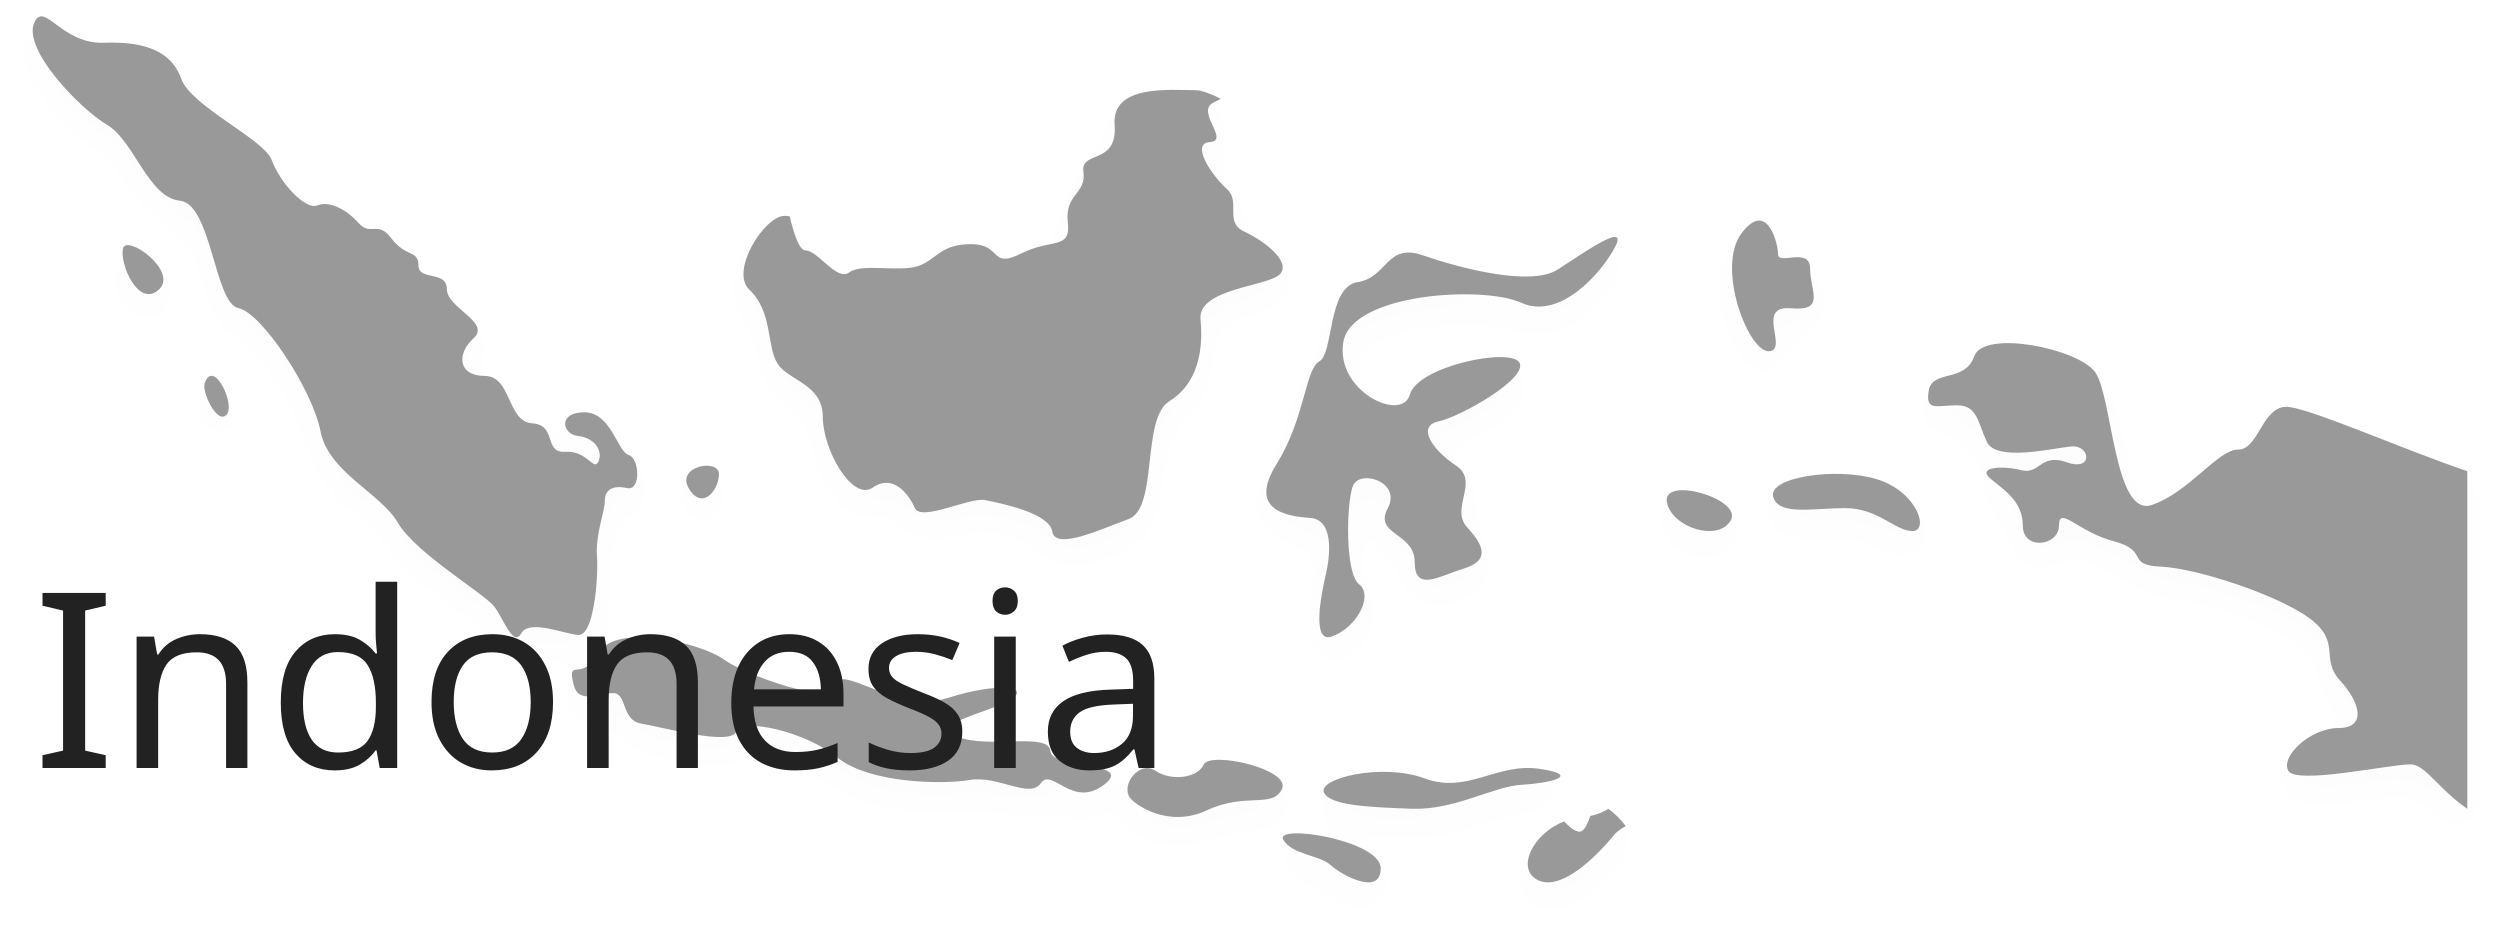
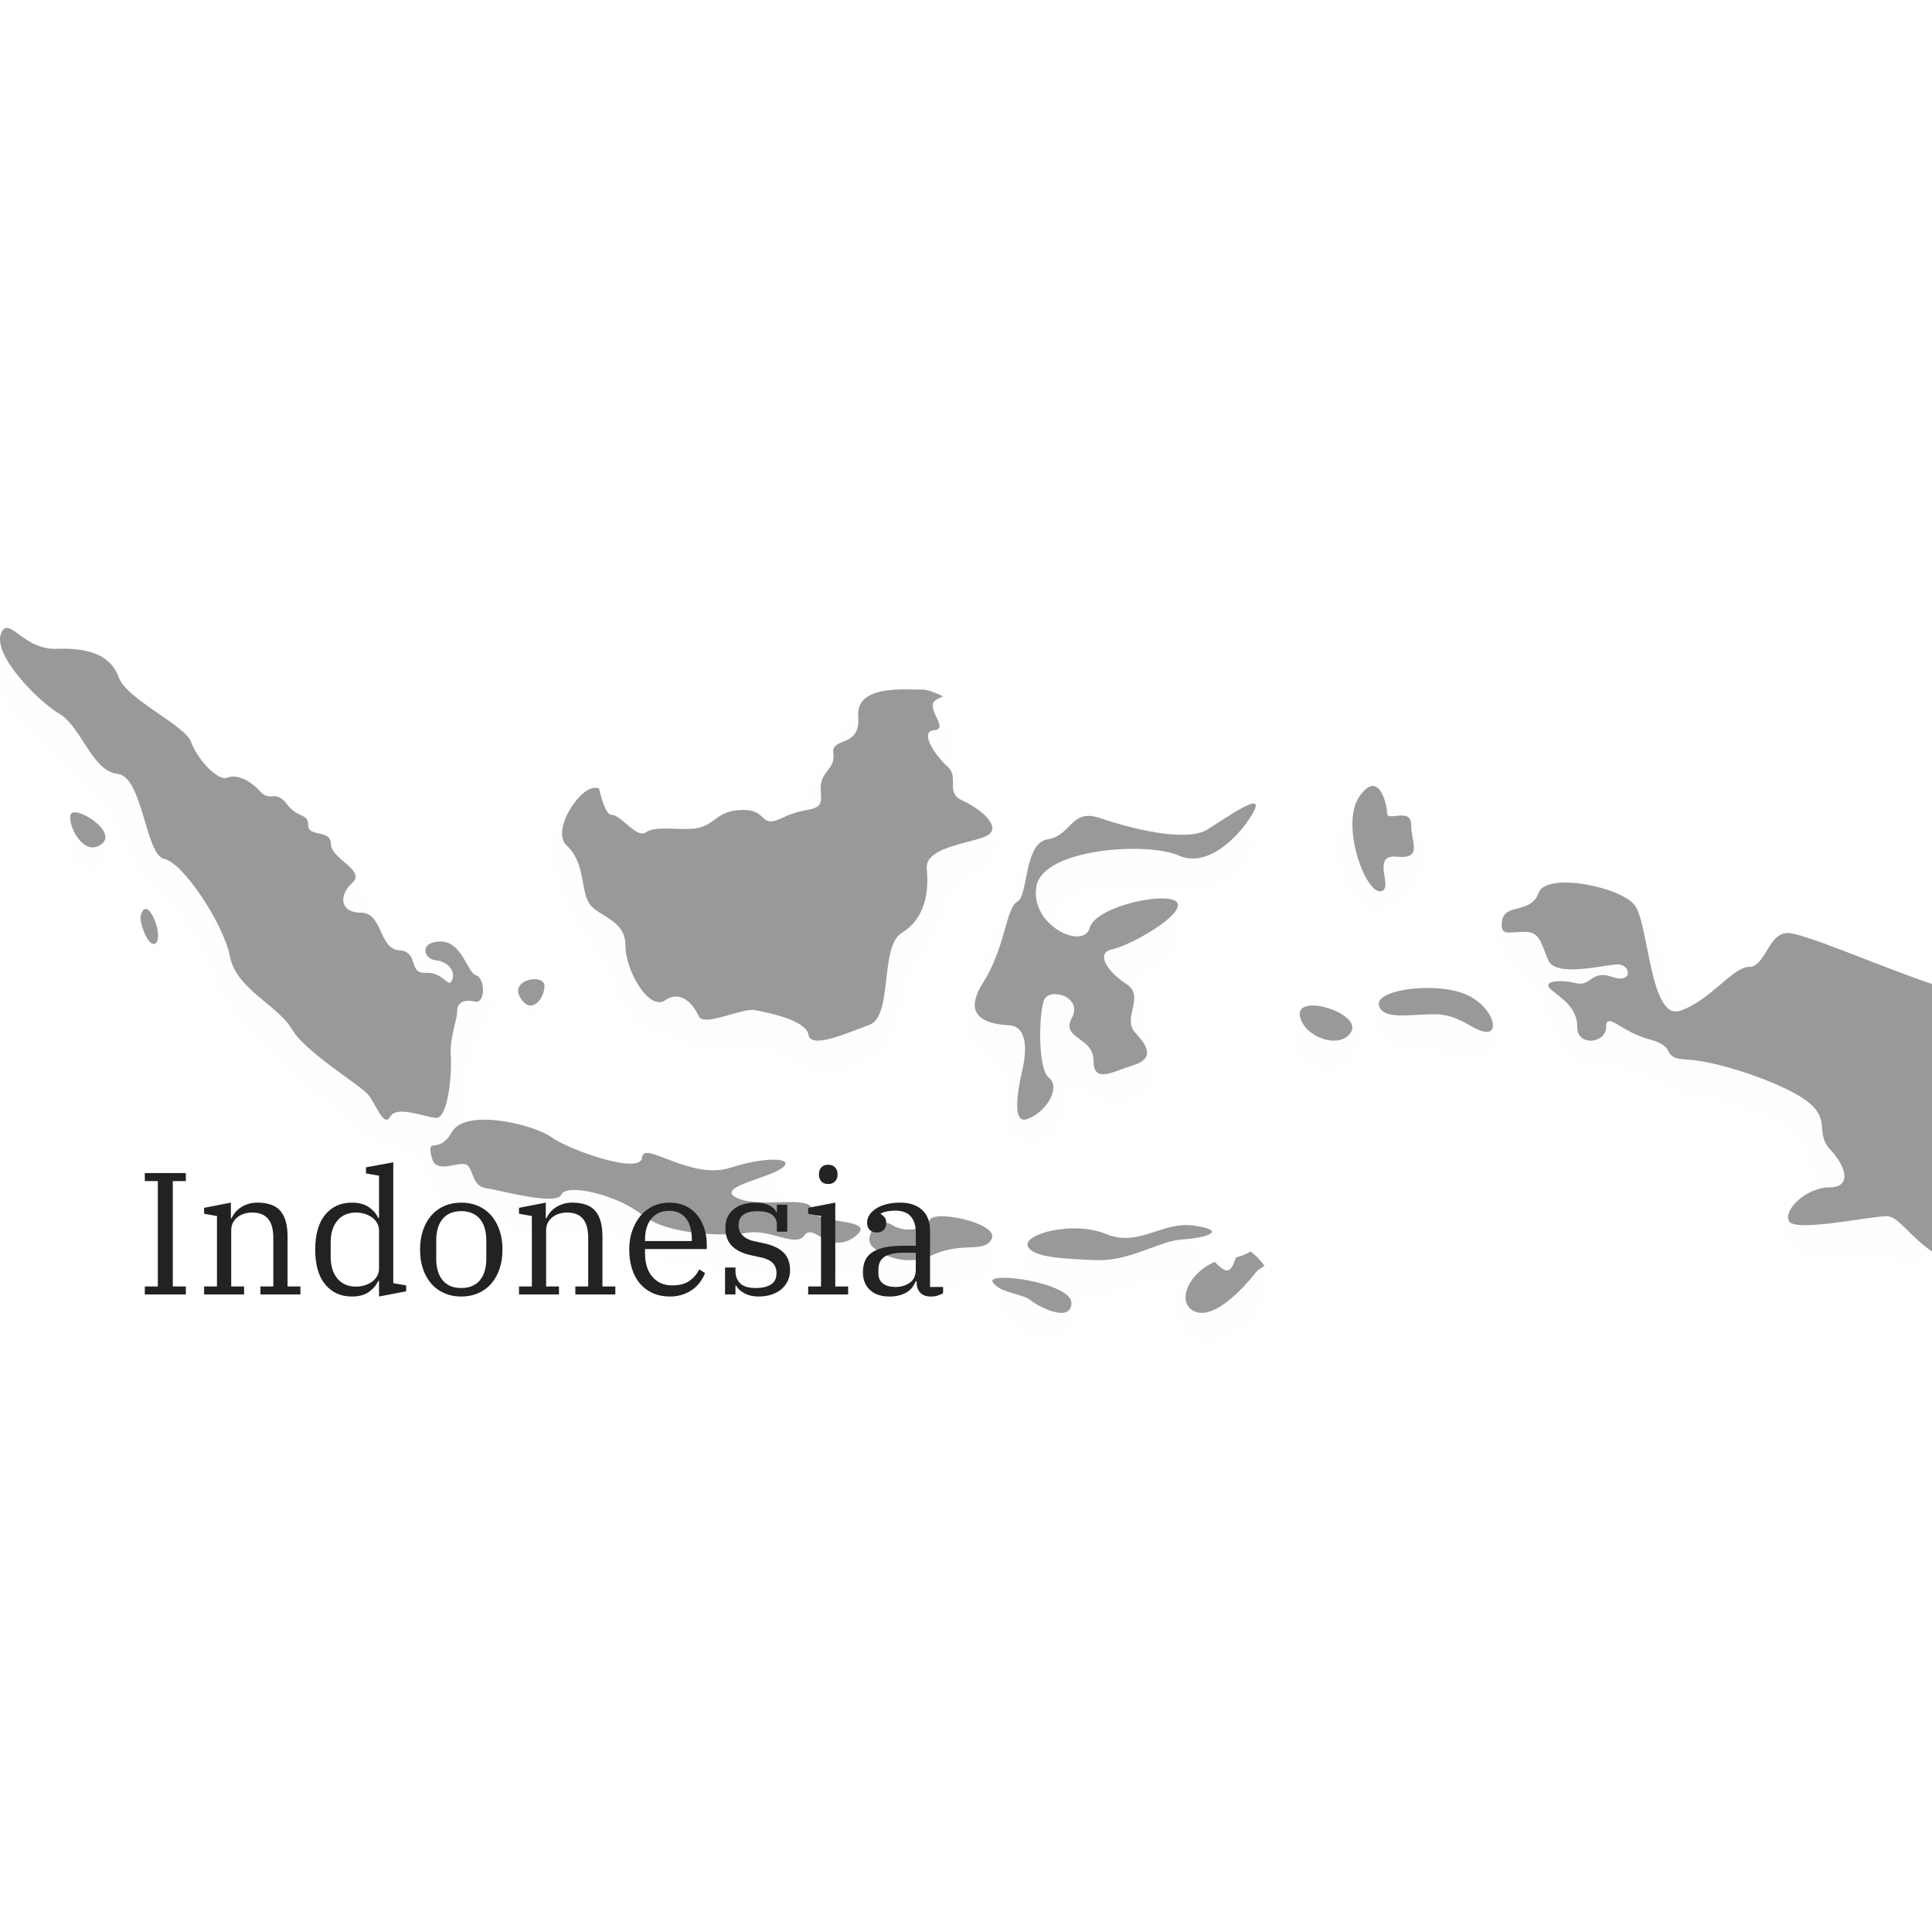
- <svg xmlns="http://www.w3.org/2000/svg" xmlns:xlink="http://www.w3.org/1999/xlink" width="306px" height="114px" viewBox="0 0 306 114" version="1.1">
+ <svg xmlns="http://www.w3.org/2000/svg" xmlns:xlink="http://www.w3.org/1999/xlink" width="200px" height="200px" viewBox="0 0 200 200" version="1.1">
  <defs>
-     <path d="M21.04,44.946 C20.706,45.949 22.548,49.983 23.716,48.777 C24.893,47.562 22.097,41.754 21.04,44.946 Z M84,56.032 C84,54.081 78.699,55.028 80.302,57.768 C81.946,60.573 84,57.977 84,56.032 Z M11.05,28.42 C10.629,30.289 12.92,35.704 15.426,33.468 C17.931,31.224 11.454,26.584 11.05,28.42 Z M156.331,61.388 C159.247,61.578 158.859,65.838 158.275,68.352 C157.688,70.87 156.511,76.847 159.053,75.899 C162.16,74.738 164.106,70.87 162.356,69.516 C160.604,68.162 160.803,59.639 161.578,57.516 C162.356,55.379 167.609,56.932 165.857,60.224 C164.106,63.519 169.16,63.119 169.16,66.808 C169.16,70.481 172.076,68.551 175.188,67.583 C178.303,66.615 177.722,64.864 175.581,62.546 C173.441,60.224 177.138,56.932 174.225,54.993 C171.306,53.063 169.359,50.157 172.079,49.575 C174.806,48.994 182.966,44.345 181.997,42.412 C181.025,40.471 169.553,42.798 168.578,46.28 C167.612,49.763 159.446,45.889 160.418,39.895 C161.393,33.892 177.525,32.924 182.191,35.053 C186.86,37.187 191.913,31.568 193.66,28.278 C195.413,24.98 189.972,28.86 186.663,30.989 C183.36,33.123 174.612,30.793 170.137,29.246 C165.665,27.702 165.862,31.956 162.165,32.535 C158.472,33.123 159.25,41.251 157.5,42.219 C155.747,43.192 155.747,49.189 152.252,54.806 C148.747,60.414 153.412,61.192 156.331,61.388 Z M69.069,66.053 C68.874,63.349 70.033,60.643 70.033,59.286 C70.033,57.94 71,57.359 72.738,57.741 C74.482,58.127 74.294,54.066 72.934,53.681 C71.581,53.301 70.81,48.464 67.516,48.464 C64.233,48.464 64.811,51.167 66.75,51.365 C68.687,51.555 69.838,53.105 69.262,54.457 C68.681,55.809 67.913,53.105 65.202,53.301 C62.489,53.488 64.233,50.005 61.14,49.815 C58.047,49.623 58.631,44.015 55.334,44.015 C52.045,44.015 51.858,41.311 53.984,39.382 C56.108,37.443 50.696,35.703 50.696,33.388 C50.696,31.062 47.217,32.422 47.217,30.484 C47.217,28.557 45.672,29.523 43.926,27.199 C42.19,24.881 41.414,27.007 39.866,25.272 C38.323,23.53 36.194,22.563 34.839,23.141 C33.487,23.728 30.388,20.628 29.229,17.536 C28.309,15.07 19.368,10.962 18.203,7.678 C17.046,4.393 13.951,3.036 8.731,3.232 C3.512,3.419 1.45,-1.879 0.215,0.718 C-1.327,4.011 5.828,11.35 9.117,13.286 C12.403,15.213 14.141,22.172 18.01,22.563 C21.886,22.949 22.263,35.125 25.166,35.703 C28.069,36.29 34.266,45.76 35.23,50.782 C36.197,55.812 42.573,58.325 44.708,61.998 C46.831,65.667 55.339,70.7 56.502,72.242 C57.658,73.786 58.824,77.266 59.796,75.523 C60.763,73.786 64.82,75.523 66.756,75.721 C68.684,75.92 69.259,68.762 69.069,66.053 Z M215.207,35.735 C219.519,36.128 217.553,33.597 217.553,30.88 C217.553,28.164 213.638,30.493 213.638,29.135 C213.638,27.774 212.267,22.338 209.128,26.606 C205.989,30.88 210.136,41.44 212.652,40.986 C214.819,40.593 210.89,35.345 215.207,35.735 Z M200.054,59.608 C200.814,62.638 206.323,64.332 207.846,61.692 C209.361,59.039 199.176,56.102 200.054,59.608 Z M184.425,92.103 C179.156,91.329 175.64,95.234 170.365,93.273 C165.095,91.329 157.207,93.312 158.064,95.033 C158.849,96.601 163.532,96.796 168.805,96.991 C174.077,97.181 178.763,94.245 182.279,94.056 C185.791,93.861 189.701,92.886 184.425,92.103 Z M225.678,56.642 C220.705,55.143 212.22,56.423 213.058,58.884 C213.82,61.128 217.835,60.194 221.86,60.194 C225.875,60.194 227.974,63 230.082,63 C232.185,63 230.657,58.133 225.678,56.642 Z M124.562,89.922 C124.373,87.559 116.829,89.726 113.164,88.153 C109.497,86.572 117.219,85.201 119.731,83.617 C122.24,82.042 118.185,81.456 112.006,83.43 C105.815,85.395 98.676,79.099 98.481,81.849 C98.291,84.607 87.272,80.668 84.573,78.703 C81.869,76.738 71.436,74.17 69.307,77.913 C67.186,81.661 65.349,78.305 66.223,81.851 C66.8,84.215 69.307,82.838 71.048,82.838 C72.787,82.838 72.014,86.188 74.52,86.575 C77.035,86.976 85.346,89.336 86.117,87.562 C86.887,85.796 94.618,87.562 98.481,90.713 C102.343,93.858 111.227,94.057 114.708,93.468 C118.182,92.88 122.048,95.829 123.399,93.861 C124.755,91.899 127.261,97.012 131.13,94.057 C134.992,91.108 124.758,92.282 124.562,89.922 Z M275.706,47.796 C272.825,47.995 272.437,53.03 269.94,53.03 C267.443,53.03 263.979,58.256 259.366,59.811 C254.75,61.358 254.558,46.454 252.442,43.547 C250.328,40.64 238.799,38.319 237.646,41.606 C236.491,44.904 232.483,43.158 232.064,45.869 C231.683,48.387 233.028,47.612 235.524,47.612 C238.019,47.612 238.019,49.542 239.177,52.062 C240.332,54.583 247.254,52.84 249.559,52.647 C251.864,52.454 252.247,55.741 248.981,54.583 C245.715,53.425 245.715,56.127 243.407,55.551 C241.102,54.966 238.019,55.159 239.557,56.519 C241.102,57.873 243.59,59.227 243.59,62.326 C243.59,65.423 248.02,64.844 248.02,62.326 C248.02,59.814 250.325,63.098 254.747,64.256 C259.171,65.423 256.097,67.163 260.516,67.361 C264.935,67.557 274.931,70.85 278.775,73.745 C282.63,76.652 279.927,78.587 282.43,81.304 C284.927,84.009 285.693,87.111 282.233,87.111 C278.775,87.111 275.125,90.591 276.083,92.334 C277.044,94.077 288.393,91.559 291.076,91.559 C292.842,91.559 294.614,94.715 298,97 L298,55.674 C289.684,52.851 278.077,47.64 275.706,47.796 Z M192.865,97 C192.248,97.39 191.53,97.688 190.664,97.872 C190.395,98.57 190.128,99.347 189.665,99.683 C189.103,100.094 188.135,99.268 187.449,98.54 C183.574,100.045 181.534,104.376 184.225,105.719 C186.812,107.007 190.58,103.583 192.735,101.171 C193.085,100.776 193.395,100.413 193.647,100.099 C193.795,99.915 194.035,99.723 194.325,99.528 C194.522,99.385 194.748,99.247 195,99.111 C194.374,98.294 193.572,97.49 192.865,97 Z M139.125,47.11 C142.562,44.993 143.324,40.949 142.941,37.111 C142.562,33.261 151.346,33.075 152.688,31.531 C154.027,29.995 150.772,27.496 148.291,26.34 C145.806,25.19 147.904,22.691 146.187,21.155 C144.467,19.622 141.604,15.575 144.089,15.392 C146.568,15.194 142.364,11.734 144.467,10.584 C144.751,10.425 145.08,10.262 145.425,10.092 C144.169,9.465 143.073,9.042 142.366,9.042 C139.316,9.042 132.053,8.276 132.428,13.267 C132.818,18.269 128.229,16.341 128.608,19.038 C128.991,21.732 126.314,21.732 126.697,25.19 C127.087,28.654 124.795,27.112 120.966,29.04 C117.146,30.956 118.675,27.882 114.854,27.882 C111.034,27.882 110.65,29.806 108.356,30.573 C106.059,31.337 101.479,30.19 99.95,31.337 C98.423,32.492 96.129,28.654 94.6,28.654 C93.822,28.654 93.145,26.548 92.665,24.488 C92.392,24.438 92.143,24.404 91.925,24.421 C89.446,24.618 85.33,31.217 87.721,33.459 C90.589,36.15 89.827,40.374 91.158,42.494 C92.499,44.61 96.712,44.988 96.712,49.032 C96.712,53.067 100.334,59.408 102.821,57.681 C105.303,55.953 107.213,58.453 107.978,60.175 C108.743,61.908 114.664,58.83 116.58,59.214 C118.487,59.603 124.406,60.758 124.798,63.06 C125.176,65.369 130.526,62.863 134.156,61.525 C137.784,60.175 135.68,49.215 139.125,47.11 Z M153.087,100.813 C154.239,102.65 157.503,102.65 158.852,103.876 C160.198,105.096 165,107.748 165,104.285 C165,100.813 151.808,98.771 153.087,100.813 Z M143.332,91.583 C142.574,93.265 139.313,93.637 137.399,92.327 C135.484,91.03 133.111,94.098 134.337,95.686 C134.912,96.436 138.931,99.42 143.716,97.182 C148.507,94.947 151.757,96.994 152.908,94.57 C154.056,92.143 144.101,89.906 143.332,91.583 Z" id="path-1" />
-     <filter x="-2.3%" y="-4.7%" width="104.7%" height="113.2%" filterUnits="objectBoundingBox" id="filter-2">
+     <path d="M14.57,29.779 C14.367,30.508 15.483,33.442 16.192,32.565 C16.905,31.682 15.211,27.457 14.57,29.779 Z M56.364,37.067 C56.364,35.737 52.749,36.383 53.842,38.251 C54.963,40.163 56.364,38.394 56.364,37.067 Z M7.309,19.346 C7.003,20.478 8.669,23.76 10.491,22.405 C12.313,21.045 7.603,18.233 7.309,19.346 Z M104.516,41.149 C106.488,41.276 106.226,44.122 105.831,45.801 C105.434,47.483 104.637,51.475 106.357,50.842 C108.459,50.066 109.776,47.483 108.592,46.578 C107.406,45.674 107.541,39.982 108.066,38.564 C108.592,37.136 112.146,38.173 110.96,40.372 C109.776,42.573 113.195,42.306 113.195,44.77 C113.195,47.223 115.168,45.934 117.273,45.287 C119.381,44.641 118.987,43.472 117.539,41.923 C116.091,40.372 118.592,38.173 116.621,36.879 C114.647,35.59 113.33,33.649 115.169,33.26 C117.015,32.871 122.535,29.766 121.88,28.476 C121.222,27.179 113.461,28.733 112.802,31.059 C112.148,33.385 106.623,30.798 107.281,26.794 C107.94,22.785 118.854,22.139 122.011,23.56 C125.169,24.986 128.588,21.232 129.77,19.035 C130.956,16.833 127.275,19.424 125.036,20.846 C122.801,22.271 116.884,20.715 113.856,19.682 C110.831,18.651 110.964,21.492 108.463,21.879 C105.964,22.271 106.49,27.7 105.306,28.347 C104.12,28.997 104.12,33.002 101.756,36.754 C99.385,40.499 102.541,41.019 104.516,41.149 Z M46.669,44.246 C46.536,42.435 47.32,40.622 47.32,39.713 C47.32,38.811 47.973,38.422 49.147,38.678 C50.325,38.937 50.199,36.217 49.28,35.958 C48.366,35.704 47.845,32.464 45.619,32.464 C43.401,32.464 43.791,34.275 45.102,34.407 C46.41,34.535 47.188,35.573 46.799,36.478 C46.406,37.384 45.887,35.573 44.056,35.704 C42.223,35.829 43.401,33.496 41.311,33.369 C39.221,33.24 39.615,29.484 37.388,29.484 C35.166,29.484 35.039,27.673 36.476,26.38 C37.911,25.082 34.254,23.916 34.254,22.365 C34.254,20.807 31.903,21.718 31.903,20.42 C31.903,19.129 30.859,19.776 29.679,18.22 C28.507,16.667 27.982,18.091 26.936,16.929 C25.894,15.761 24.456,15.114 23.54,15.501 C22.626,15.894 20.533,13.818 19.749,11.747 C19.128,10.095 13.087,7.343 12.299,5.143 C11.518,2.943 9.426,2.034 5.899,2.165 C2.373,2.29 0.98,-1.259 0.145,0.481 C-0.897,2.687 3.938,7.603 6.16,8.899 C8.38,10.19 9.554,14.852 12.169,15.114 C14.788,15.372 15.043,23.529 17.004,23.916 C18.966,24.309 23.153,30.653 23.804,34.016 C24.457,37.386 28.766,39.069 30.208,41.529 C31.643,43.988 37.391,47.359 38.177,48.391 C38.958,49.426 39.746,51.757 40.403,50.59 C41.056,49.426 43.797,50.59 45.105,50.722 C46.408,50.855 46.797,46.061 46.669,44.246 Z M144.586,23.683 C147.33,23.951 146.079,22.225 146.079,20.373 C146.079,18.521 143.588,20.109 143.588,19.183 C143.588,18.255 142.715,14.549 140.718,17.459 C138.72,20.373 141.359,27.573 142.96,27.263 C144.339,26.995 141.839,23.417 144.586,23.683 Z M134.582,40.26 C135.101,42.464 138.856,43.696 139.895,41.776 C140.928,39.847 133.983,37.71 134.582,40.26 Z M123.76,61.893 C120.29,61.33 117.976,64.17 114.503,62.744 C111.034,61.33 105.842,62.773 106.406,64.024 C106.922,65.165 110.005,65.306 113.476,65.448 C116.948,65.586 120.032,63.451 122.346,63.313 C124.659,63.171 127.233,62.462 123.76,61.893 Z M151.051,37.69 C147.786,36.716 142.215,37.548 142.765,39.145 C143.266,40.603 145.901,39.996 148.544,39.996 C151.18,39.996 152.559,41.818 153.943,41.818 C155.323,41.818 154.32,38.658 151.051,37.69 Z M84.071,60.235 C83.943,58.652 78.851,60.103 76.378,59.05 C73.903,57.991 79.115,57.073 80.81,56.012 C82.504,54.956 79.767,54.564 75.596,55.886 C71.418,57.202 66.6,52.985 66.468,54.827 C66.34,56.675 58.903,54.036 57.081,52.72 C55.256,51.404 48.215,49.683 46.777,52.19 C45.346,54.701 44.106,52.453 44.696,54.829 C45.086,56.412 46.777,55.49 47.953,55.49 C49.126,55.49 48.604,57.734 50.296,57.993 C51.993,58.261 57.603,59.843 58.123,58.654 C58.643,57.471 63.861,58.654 66.468,60.764 C69.075,62.871 75.071,63.005 77.42,62.61 C79.765,62.216 82.374,64.191 83.286,62.873 C84.201,61.559 85.893,64.984 88.503,63.005 C91.111,61.029 84.203,61.816 84.071,60.235 Z M184.953,31.586 C183.009,31.719 182.746,35.092 181.061,35.092 C179.376,35.092 177.038,38.592 173.925,39.634 C170.809,40.671 170.68,30.687 169.251,28.74 C167.825,26.793 160.043,25.237 159.265,27.439 C158.486,29.648 155.781,28.479 155.498,30.295 C155.241,31.981 156.148,31.462 157.833,31.462 C159.517,31.462 159.517,32.755 160.298,34.444 C161.078,36.132 165.75,34.965 167.306,34.835 C168.861,34.706 169.12,36.908 166.916,36.132 C164.711,35.356 164.711,37.166 163.153,36.78 C161.597,36.389 159.517,36.518 160.555,37.429 C161.597,38.336 163.277,39.243 163.277,41.319 C163.277,43.393 166.267,43.005 166.267,41.319 C166.267,39.636 167.823,41.836 170.807,42.612 C173.793,43.393 171.718,44.559 174.701,44.692 C177.683,44.823 184.43,47.029 187.024,48.968 C189.626,50.915 187.802,52.212 189.491,54.031 C191.176,55.843 191.694,57.921 189.358,57.921 C187.024,57.921 184.561,60.252 185.208,61.42 C185.856,62.587 193.516,60.901 195.327,60.901 C196.519,60.901 197.715,63.015 200,64.545 L200,36.863 C194.388,34.972 186.554,31.481 184.953,31.586 Z M129.454,64.545 C129.033,64.821 128.543,65.032 127.953,65.162 C127.769,65.656 127.587,66.205 127.271,66.442 C126.888,66.733 126.229,66.149 125.761,65.635 C123.118,66.699 121.728,69.761 123.563,70.71 C125.326,71.621 127.895,69.2 129.365,67.495 C129.604,67.215 129.815,66.959 129.987,66.737 C130.088,66.607 130.251,66.471 130.449,66.333 C130.583,66.232 130.737,66.134 130.909,66.038 C130.483,65.46 129.935,64.892 129.454,64.545 Z M93.363,31.56 C95.683,30.161 96.197,27.487 95.938,24.949 C95.683,22.404 101.611,22.281 102.517,21.26 C103.42,20.245 101.224,18.592 99.549,17.828 C97.872,17.068 99.288,15.415 98.129,14.4 C96.968,13.386 95.036,10.711 96.713,10.589 C98.386,10.459 95.548,8.171 96.968,7.411 C97.16,7.306 97.382,7.198 97.615,7.086 C96.767,6.671 96.027,6.392 95.55,6.392 C93.491,6.392 88.589,5.885 88.843,9.185 C89.105,12.492 86.009,11.217 86.264,13.001 C86.523,14.782 84.716,14.782 84.975,17.068 C85.237,19.358 83.691,18.339 81.107,19.613 C78.528,20.88 79.56,18.847 76.982,18.847 C74.403,18.847 74.144,20.12 72.596,20.627 C71.045,21.132 67.954,20.373 66.922,21.132 C65.892,21.896 64.344,19.358 63.311,19.358 C62.786,19.358 62.329,17.966 62.005,16.603 C61.821,16.57 61.653,16.548 61.506,16.559 C59.833,16.69 57.055,21.053 58.668,22.535 C60.604,24.314 60.09,27.107 60.988,28.508 C61.893,29.907 64.737,30.157 64.737,32.831 C64.737,35.499 67.181,39.691 68.86,38.549 C70.535,37.407 71.824,39.06 72.34,40.198 C72.857,41.344 76.853,39.309 78.146,39.563 C79.434,39.82 83.428,40.584 83.693,42.106 C83.948,43.632 87.559,41.976 90.009,41.091 C92.457,40.198 91.038,32.952 93.363,31.56 Z M102.787,67.766 C103.572,68.879 105.798,68.879 106.717,69.622 C107.635,70.361 110.909,71.969 110.909,69.87 C110.909,67.766 101.914,66.528 102.787,67.766 Z M96.251,61.287 C95.743,62.38 93.559,62.621 92.277,61.771 C90.994,60.928 89.405,62.921 90.225,63.952 C90.611,64.439 93.303,66.377 96.509,64.924 C99.718,63.472 101.895,64.801 102.666,63.227 C103.435,61.651 96.766,60.198 96.251,61.287 Z" id="path-1" />
+     <filter x="-3.5%" y="-7.1%" width="107.0%" height="119.7%" filterUnits="objectBoundingBox" id="filter-2">
      <feOffset dx="0" dy="2" in="SourceAlpha" result="shadowOffsetOuter1" />
      <feGaussianBlur stdDeviation="2" in="shadowOffsetOuter1" result="shadowBlurOuter1" />
      <feColorMatrix values="0 0 0 0 0   0 0 0 0 0   0 0 0 0 0  0 0 0 0.01 0" type="matrix" in="shadowBlurOuter1" />
    </filter>
  </defs>
-   <g id="design" stroke="none" stroke-width="1" fill="none" fill-rule="evenodd">
-     <g id="choose-country1" transform="translate(-695, -159)">
-       <g id="Group-6" transform="translate(699, 161)">
-         <g id="indonesia">
-           <use fill="black" fill-opacity="1" filter="url(#filter-2)" xlink:href="#path-1" />
-           <use fill="#999999" fill-rule="evenodd" xlink:href="#path-1" />
-         </g>
-         <text id="Indonesia" font-family="IBMPlexSerif, IBM Plex Serif" font-size="30" font-weight="normal" fill="#222222">
-           <tspan x="0" y="92">Indonesia</tspan>
-         </text>
+   <g id="Indonesia" stroke="none" stroke-width="1" fill="none" fill-rule="evenodd">
+     <g id="Group-18" transform="translate(0, 65)">
+       <g id="indonesia">
+         <use fill="black" fill-opacity="1" filter="url(#filter-2)" xlink:href="#path-1" />
+         <use fill="#999999" fill-rule="evenodd" xlink:href="#path-1" />
      </g>
+       <path d="M14.99,68.172 L16.34,68.172 L16.34,57.264 L14.99,57.264 L14.99,56.436 L19.238,56.436 L19.238,57.264 L17.888,57.264 L17.888,68.172 L19.238,68.172 L19.238,69 L14.99,69 L14.99,68.172 Z M21.128,68.172 L22.46,68.172 L22.46,60.882 L21.128,60.648 L21.128,60.036 L23.9,59.496 L23.9,61.116 L23.972,61.116 C24.044,60.936 24.155,60.75 24.305,60.558 C24.455,60.366 24.641,60.192 24.863,60.036 C25.085,59.88 25.346,59.751 25.646,59.649 C25.946,59.547 26.276,59.496 26.636,59.496 C27.752,59.496 28.553,59.787 29.039,60.369 C29.525,60.951 29.768,61.824 29.768,62.988 L29.768,68.172 L31.1,68.172 L31.1,69 L26.96,69 L26.96,68.172 L28.292,68.172 L28.292,63.114 C28.292,61.386 27.566,60.522 26.114,60.522 C25.85,60.522 25.589,60.558 25.331,60.63 C25.073,60.702 24.839,60.816 24.629,60.972 C24.419,61.128 24.251,61.32 24.125,61.548 C23.999,61.776 23.936,62.046 23.936,62.358 L23.936,68.172 L25.268,68.172 L25.268,69 L21.128,69 L21.128,68.172 Z M36.428,69.216 C35.276,69.216 34.355,68.799 33.665,67.965 C32.975,67.131 32.63,65.928 32.63,64.356 C32.63,62.784 32.975,61.581 33.665,60.747 C34.355,59.913 35.276,59.496 36.428,59.496 C37.148,59.496 37.733,59.652 38.183,59.964 C38.633,60.276 38.96,60.654 39.164,61.098 L39.236,61.098 L39.236,56.706 L37.886,56.472 L37.886,55.842 L40.712,55.32 L40.712,67.83 L42.044,68.064 L42.044,68.676 L39.236,69.216 L39.236,67.596 L39.164,67.596 C38.96,68.04 38.636,68.421 38.192,68.739 C37.748,69.057 37.16,69.216 36.428,69.216 Z M36.86,68.19 C37.148,68.19 37.436,68.148 37.724,68.064 C38.012,67.98 38.267,67.86 38.489,67.704 C38.711,67.548 38.891,67.353 39.029,67.119 C39.167,66.885 39.236,66.624 39.236,66.336 L39.236,62.376 C39.236,62.088 39.167,61.827 39.029,61.593 C38.891,61.359 38.711,61.164 38.489,61.008 C38.267,60.852 38.012,60.732 37.724,60.648 C37.436,60.564 37.148,60.522 36.86,60.522 C36.032,60.522 35.387,60.801 34.925,61.359 C34.463,61.917 34.232,62.664 34.232,63.6 L34.232,65.112 C34.232,66.048 34.463,66.795 34.925,67.353 C35.387,67.911 36.032,68.19 36.86,68.19 Z M47.75,68.334 C48.194,68.334 48.581,68.259 48.911,68.109 C49.241,67.959 49.511,67.749 49.721,67.479 C49.931,67.209 50.087,66.891 50.189,66.525 C50.291,66.159 50.342,65.76 50.342,65.328 L50.342,63.384 C50.342,62.952 50.291,62.553 50.189,62.187 C50.087,61.821 49.931,61.503 49.721,61.233 C49.511,60.963 49.241,60.753 48.911,60.603 C48.581,60.453 48.194,60.378 47.75,60.378 C47.294,60.378 46.904,60.453 46.58,60.603 C46.256,60.753 45.989,60.963 45.779,61.233 C45.569,61.503 45.413,61.821 45.311,62.187 C45.209,62.553 45.158,62.952 45.158,63.384 L45.158,65.328 C45.158,65.76 45.209,66.159 45.311,66.525 C45.413,66.891 45.569,67.209 45.779,67.479 C45.989,67.749 46.256,67.959 46.58,68.109 C46.904,68.259 47.294,68.334 47.75,68.334 Z M47.75,69.216 C47.114,69.216 46.532,69.102 46.004,68.874 C45.476,68.646 45.026,68.319 44.654,67.893 C44.282,67.467 43.994,66.957 43.79,66.363 C43.586,65.769 43.484,65.1 43.484,64.356 C43.484,63.624 43.586,62.958 43.79,62.358 C43.994,61.758 44.282,61.245 44.654,60.819 C45.026,60.393 45.476,60.066 46.004,59.838 C46.532,59.61 47.114,59.496 47.75,59.496 C48.386,59.496 48.968,59.61 49.496,59.838 C50.024,60.066 50.474,60.393 50.846,60.819 C51.218,61.245 51.506,61.758 51.71,62.358 C51.914,62.958 52.016,63.624 52.016,64.356 C52.016,65.1 51.914,65.769 51.71,66.363 C51.506,66.957 51.218,67.467 50.846,67.893 C50.474,68.319 50.024,68.646 49.496,68.874 C48.968,69.102 48.386,69.216 47.75,69.216 Z M53.726,68.172 L55.058,68.172 L55.058,60.882 L53.726,60.648 L53.726,60.036 L56.498,59.496 L56.498,61.116 L56.57,61.116 C56.642,60.936 56.753,60.75 56.903,60.558 C57.053,60.366 57.239,60.192 57.461,60.036 C57.683,59.88 57.944,59.751 58.244,59.649 C58.544,59.547 58.874,59.496 59.234,59.496 C60.35,59.496 61.151,59.787 61.637,60.369 C62.123,60.951 62.366,61.824 62.366,62.988 L62.366,68.172 L63.698,68.172 L63.698,69 L59.558,69 L59.558,68.172 L60.89,68.172 L60.89,63.114 C60.89,61.386 60.164,60.522 58.712,60.522 C58.448,60.522 58.187,60.558 57.929,60.63 C57.671,60.702 57.437,60.816 57.227,60.972 C57.017,61.128 56.849,61.32 56.723,61.548 C56.597,61.776 56.534,62.046 56.534,62.358 L56.534,68.172 L57.866,68.172 L57.866,69 L53.726,69 L53.726,68.172 Z M69.35,69.216 C68.69,69.216 68.099,69.099 67.577,68.865 C67.055,68.631 66.614,68.304 66.254,67.884 C65.894,67.464 65.618,66.954 65.426,66.354 C65.234,65.754 65.138,65.088 65.138,64.356 C65.138,63.636 65.243,62.979 65.453,62.385 C65.663,61.791 65.951,61.278 66.317,60.846 C66.683,60.414 67.118,60.081 67.622,59.847 C68.126,59.613 68.678,59.496 69.278,59.496 C69.89,59.496 70.436,59.604 70.916,59.82 C71.396,60.036 71.801,60.339 72.131,60.729 C72.461,61.119 72.716,61.584 72.896,62.124 C73.076,62.664 73.166,63.252 73.166,63.888 L73.166,64.302 L66.776,64.302 L66.776,64.77 C66.776,65.79 67.031,66.594 67.541,67.182 C68.051,67.77 68.732,68.064 69.584,68.064 C70.328,68.064 70.919,67.911 71.357,67.605 C71.795,67.299 72.14,66.9 72.392,66.408 L72.986,66.786 C72.866,67.098 72.701,67.401 72.491,67.695 C72.281,67.989 72.026,68.247 71.726,68.469 C71.426,68.691 71.078,68.871 70.682,69.009 C70.286,69.147 69.842,69.216 69.35,69.216 Z M66.776,63.474 L71.618,63.474 L71.618,63.294 C71.618,62.874 71.573,62.484 71.483,62.124 C71.393,61.764 71.252,61.452 71.06,61.188 C70.868,60.924 70.625,60.717 70.331,60.567 C70.037,60.417 69.686,60.342 69.278,60.342 C68.87,60.342 68.51,60.414 68.198,60.558 C67.886,60.702 67.625,60.906 67.415,61.17 C67.205,61.434 67.046,61.743 66.938,62.097 C66.83,62.451 66.776,62.838 66.776,63.258 L66.776,63.474 Z M78.512,69.216 C77.948,69.216 77.456,69.099 77.036,68.865 C76.616,68.631 76.34,68.37 76.208,68.082 L76.136,68.082 L76.136,69 L75.056,69 L75.056,66.21 L76.136,66.21 L76.136,66.588 C76.136,67.104 76.298,67.524 76.622,67.848 C76.946,68.172 77.48,68.334 78.224,68.334 C78.908,68.334 79.439,68.211 79.817,67.965 C80.195,67.719 80.384,67.326 80.384,66.786 C80.384,65.946 79.874,65.412 78.854,65.184 L77.774,64.95 C76.886,64.758 76.217,64.434 75.767,63.978 C75.317,63.522 75.092,62.898 75.092,62.106 C75.092,61.29 75.374,60.651 75.938,60.189 C76.502,59.727 77.258,59.496 78.206,59.496 C78.782,59.496 79.253,59.586 79.619,59.766 C79.985,59.946 80.228,60.18 80.348,60.468 L80.42,60.468 L80.42,59.712 L81.5,59.712 L81.5,62.502 L80.42,62.502 L80.42,61.818 C80.42,60.858 79.748,60.378 78.404,60.378 C77.792,60.378 77.315,60.495 76.973,60.729 C76.631,60.963 76.46,61.332 76.46,61.836 C76.46,62.256 76.598,62.607 76.874,62.889 C77.15,63.171 77.528,63.366 78.008,63.474 L79.016,63.69 C79.94,63.882 80.633,64.2 81.095,64.644 C81.557,65.088 81.788,65.706 81.788,66.498 C81.788,66.882 81.713,67.239 81.563,67.569 C81.413,67.899 81.197,68.187 80.915,68.433 C80.633,68.679 80.291,68.871 79.889,69.009 C79.487,69.147 79.028,69.216 78.512,69.216 Z M85.73,57.57 C85.418,57.57 85.181,57.477 85.019,57.291 C84.857,57.105 84.776,56.88 84.776,56.616 L84.776,56.526 C84.776,56.262 84.857,56.037 85.019,55.851 C85.181,55.665 85.418,55.572 85.73,55.572 C86.042,55.572 86.282,55.665 86.45,55.851 C86.618,56.037 86.702,56.262 86.702,56.526 L86.702,56.616 C86.702,56.88 86.618,57.105 86.45,57.291 C86.282,57.477 86.042,57.57 85.73,57.57 Z M83.66,68.172 L84.992,68.172 L84.992,60.882 L83.66,60.648 L83.66,60.036 L86.468,59.496 L86.468,68.172 L87.8,68.172 L87.8,69 L83.66,69 L83.66,68.172 Z M92.084,69.216 C91.22,69.216 90.545,68.991 90.059,68.541 C89.573,68.091 89.33,67.476 89.33,66.696 C89.33,66.252 89.402,65.859 89.546,65.517 C89.69,65.175 89.927,64.89 90.257,64.662 C90.587,64.434 91.016,64.26 91.544,64.14 C92.072,64.02 92.714,63.96 93.47,63.96 L94.802,63.96 L94.802,62.592 C94.802,61.86 94.625,61.299 94.271,60.909 C93.917,60.519 93.386,60.324 92.678,60.324 C92.366,60.324 92.078,60.351 91.814,60.405 C91.55,60.459 91.334,60.534 91.166,60.63 L91.166,60.666 C91.298,60.738 91.427,60.846 91.553,60.99 C91.679,61.134 91.742,61.338 91.742,61.602 C91.742,61.914 91.652,62.157 91.472,62.331 C91.292,62.505 91.052,62.592 90.752,62.592 C90.464,62.592 90.227,62.505 90.041,62.331 C89.855,62.157 89.762,61.896 89.762,61.548 C89.762,61.284 89.84,61.029 89.996,60.783 C90.152,60.537 90.374,60.318 90.662,60.126 C90.95,59.934 91.307,59.781 91.733,59.667 C92.159,59.553 92.642,59.496 93.182,59.496 C94.154,59.496 94.913,59.748 95.459,60.252 C96.005,60.756 96.278,61.464 96.278,62.376 L96.278,68.226 L97.628,68.226 L97.628,68.856 C97.496,68.952 97.319,69.036 97.097,69.108 C96.875,69.18 96.626,69.216 96.35,69.216 C95.882,69.216 95.522,69.084 95.27,68.82 C95.018,68.556 94.892,68.202 94.892,67.758 L94.892,67.632 L94.802,67.632 C94.718,67.836 94.607,68.034 94.469,68.226 C94.331,68.418 94.154,68.586 93.938,68.73 C93.722,68.874 93.461,68.991 93.155,69.081 C92.849,69.171 92.492,69.216 92.084,69.216 Z M92.714,68.226 C93.29,68.226 93.782,68.079 94.19,67.785 C94.598,67.491 94.802,67.038 94.802,66.426 L94.802,64.68 L93.632,64.68 C93.116,64.68 92.684,64.719 92.336,64.797 C91.988,64.875 91.712,64.989 91.508,65.139 C91.304,65.289 91.157,65.472 91.067,65.688 C90.977,65.904 90.932,66.156 90.932,66.444 L90.932,66.822 C90.932,67.278 91.088,67.626 91.4,67.866 C91.712,68.106 92.15,68.226 92.714,68.226 Z" id="Indonesia" fill="#222222" fill-rule="nonzero" />
    </g>
  </g>
</svg>
